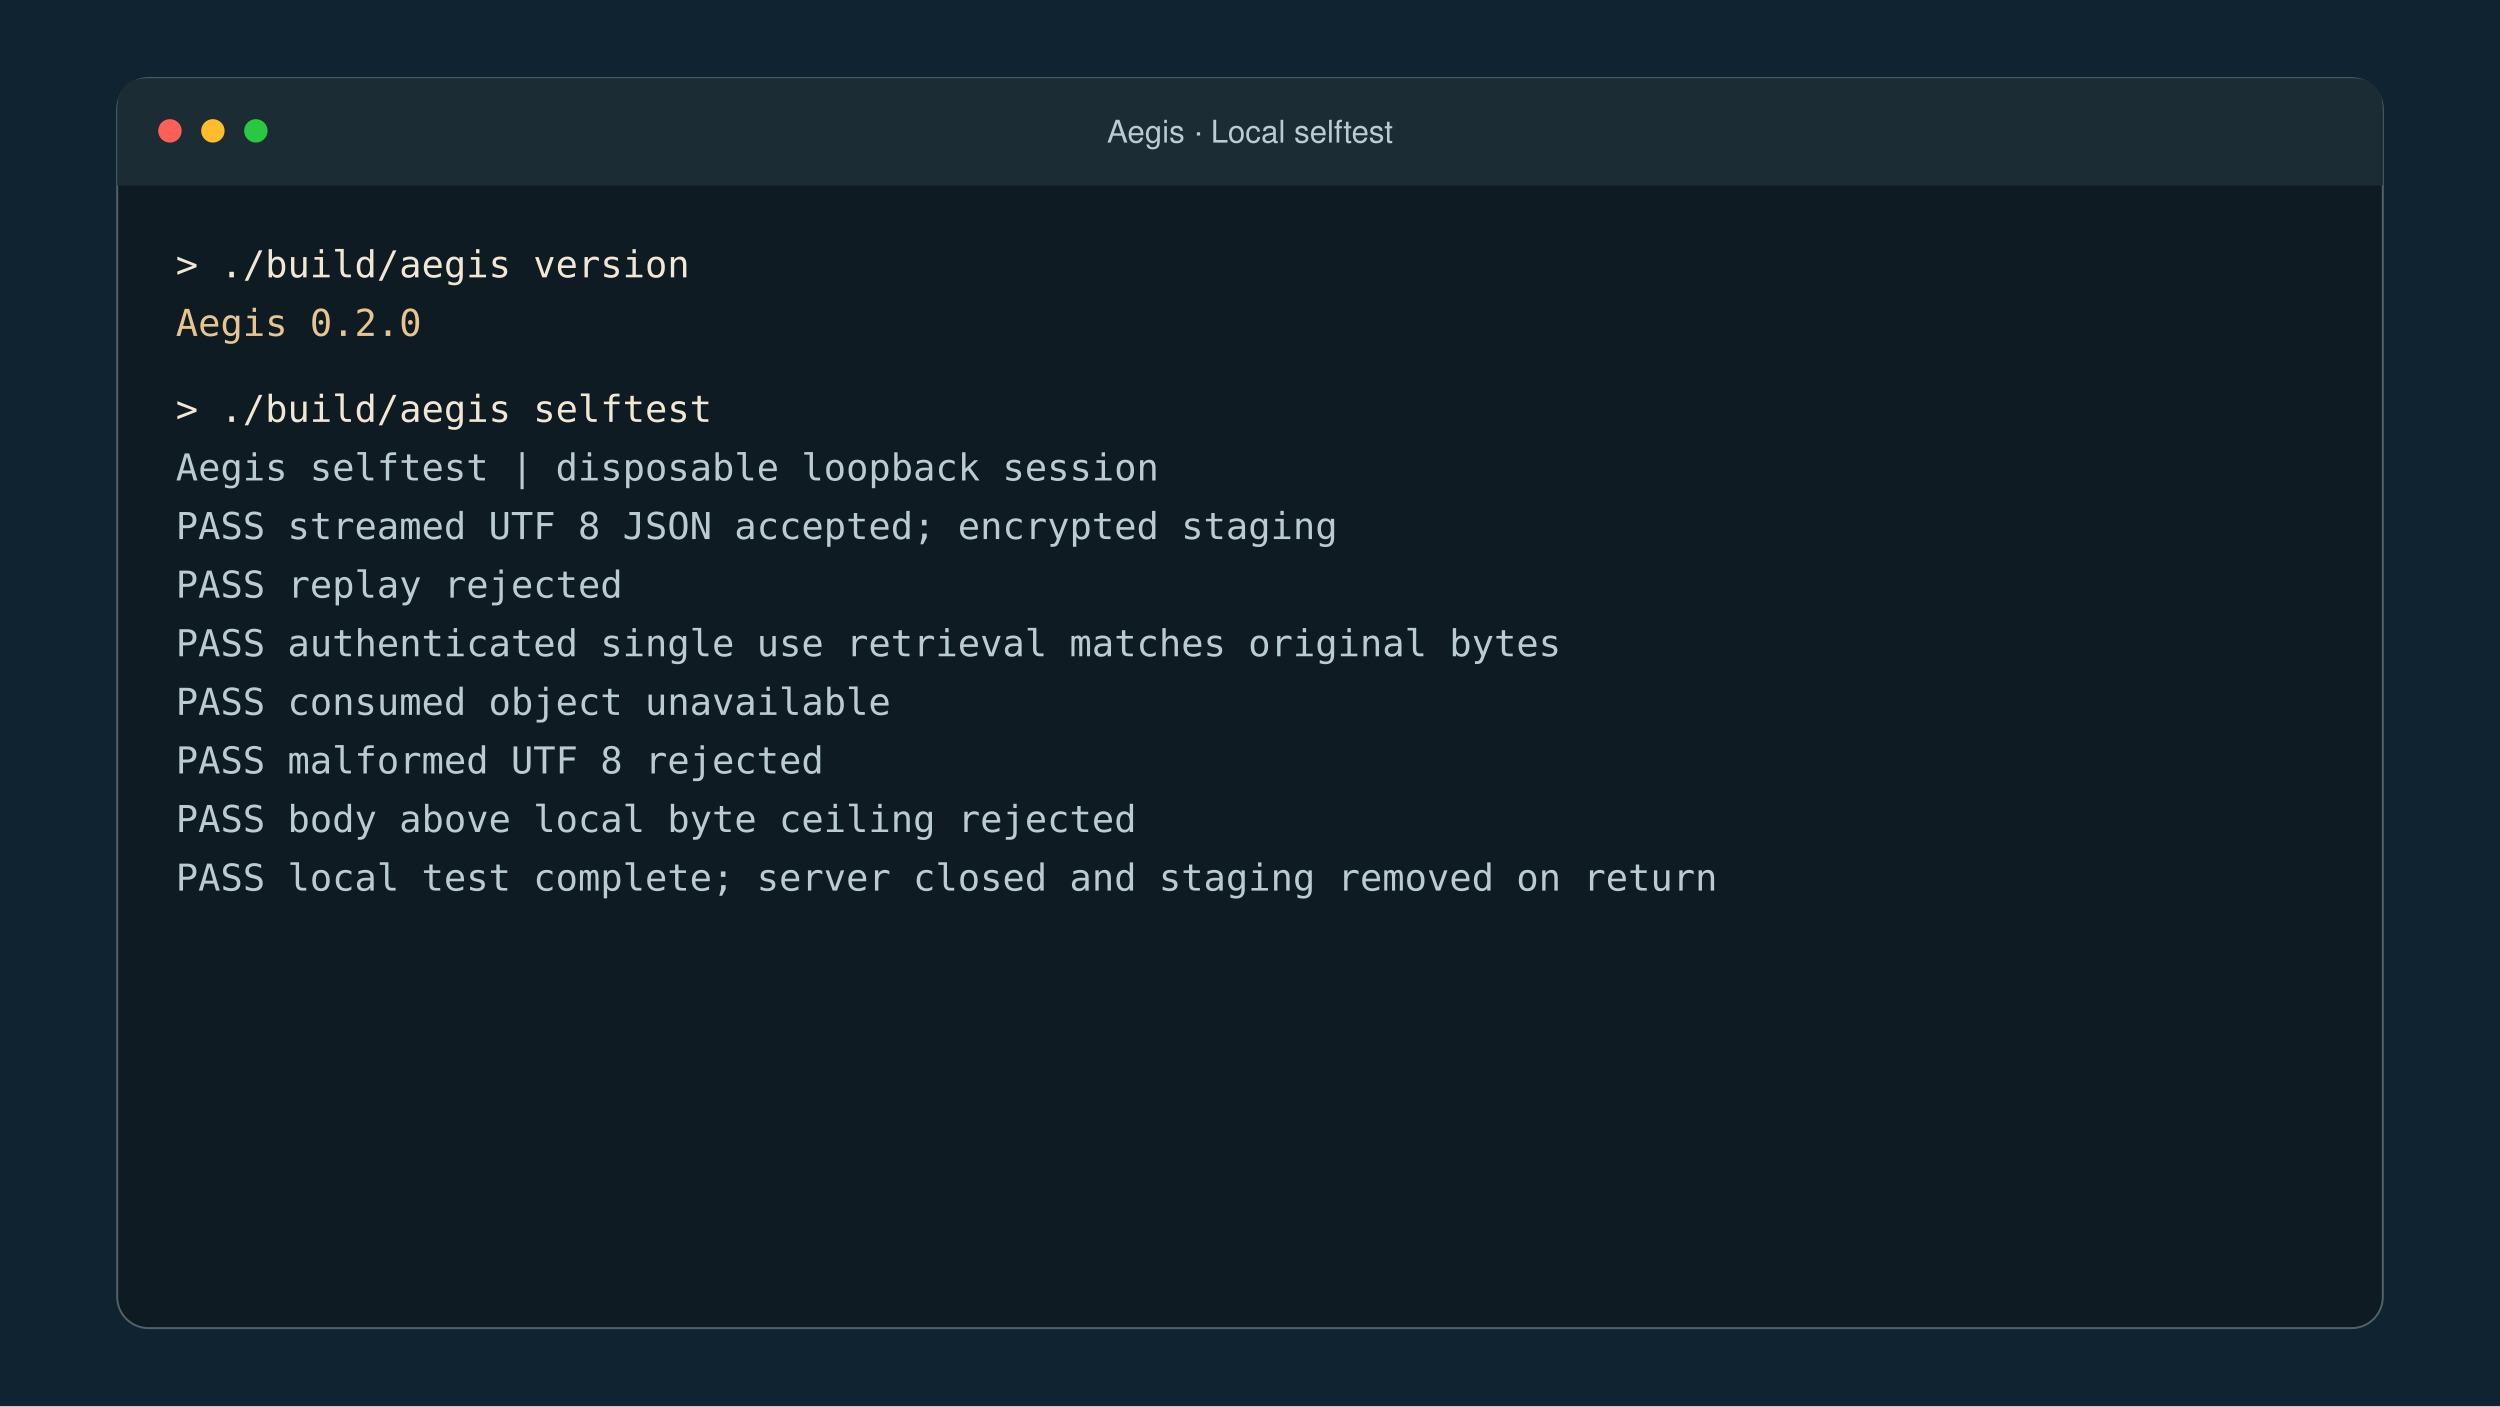
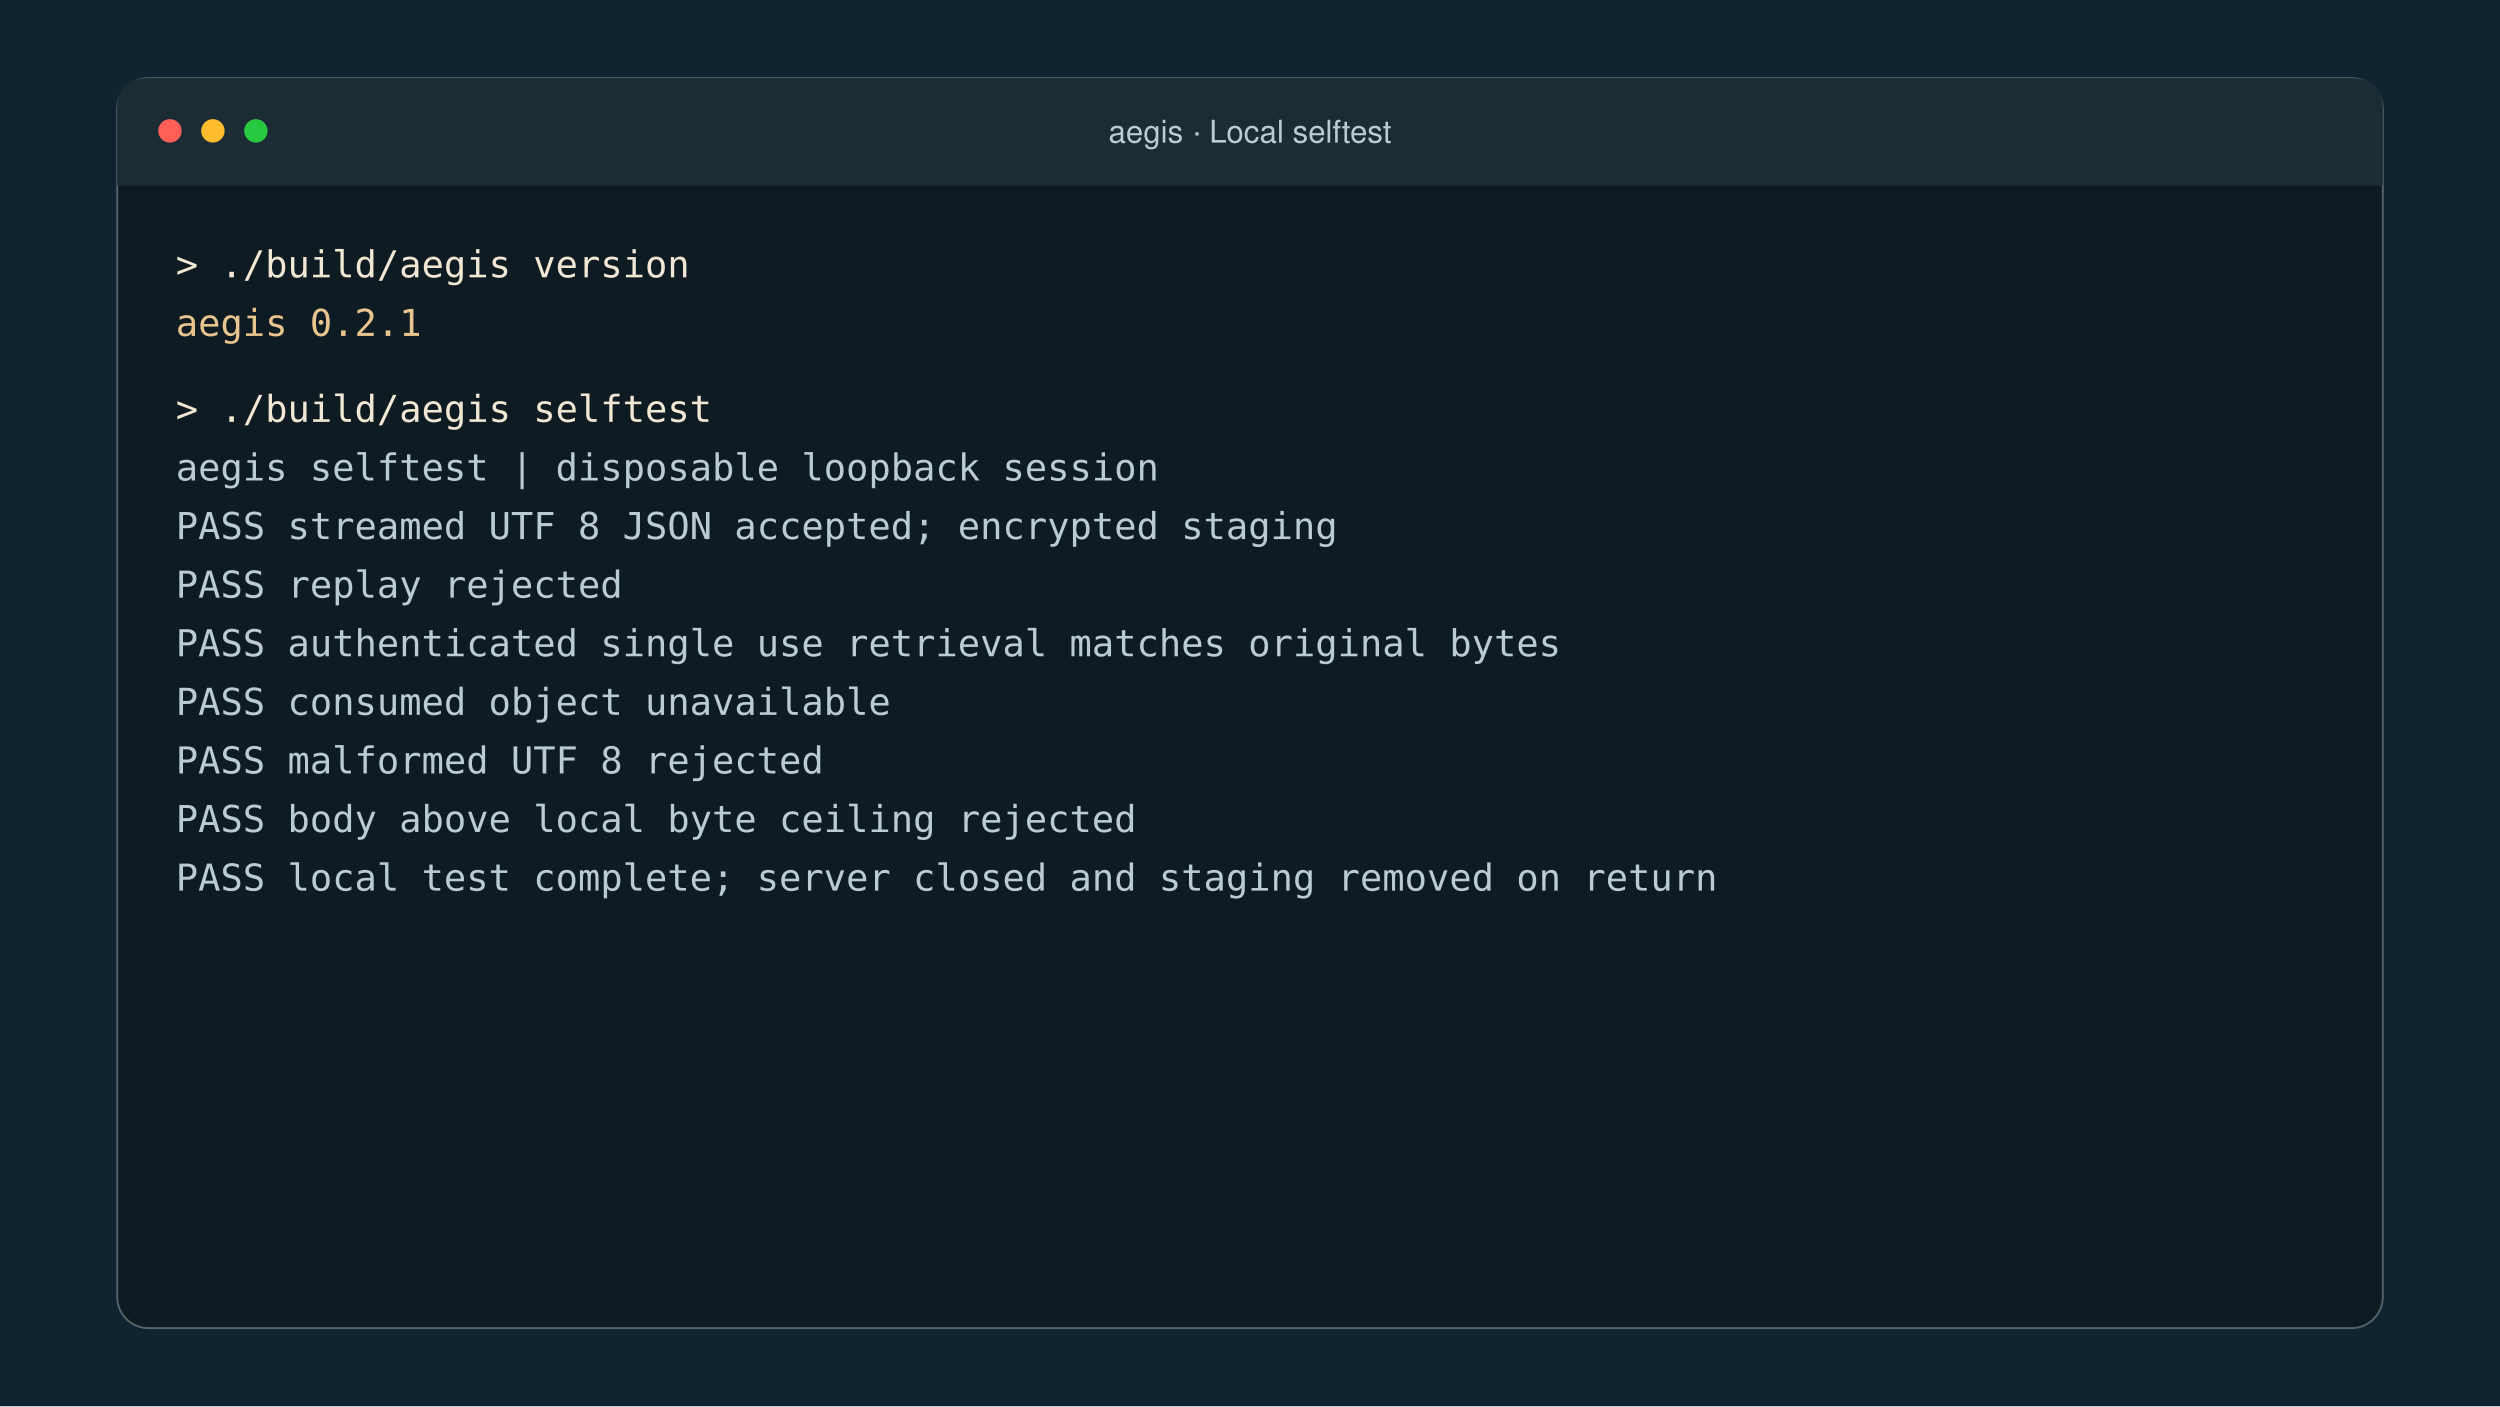
<svg xmlns="http://www.w3.org/2000/svg" width="1280" height="720" viewBox="0 0 1280 720">
  <rect width="1280" height="720" fill="#102330" />
  <rect x="60" y="40" width="1160" height="640" rx="16" fill="#0e1b22" stroke="#526268" />
  <path d="M76 40H1204Q1220 40 1220 56V95H60V56Q60 40 76 40" fill="#1b2c35" />
  <circle cx="87" cy="67" r="6" fill="#ff5f57" />
  <circle cx="109" cy="67" r="6" fill="#ffbd2e" />
  <circle cx="131" cy="67" r="6" fill="#28c840" />
-   <text x="640" y="73" text-anchor="middle" font-family="Helvetica,sans-serif" font-size="16" fill="#bacbd1">Aegis · Local selftest</text>
+   <text x="640" y="73" text-anchor="middle" font-family="Helvetica,sans-serif" font-size="16" fill="#bacbd1">aegis · Local selftest</text>
  <text x="90" y="142" font-family="Menlo,monospace" font-size="19" fill="#f2e7d4">&gt; ./build/aegis version</text>
-   <text x="90" y="172" font-family="Menlo,monospace" font-size="19" fill="#e8c58e">Aegis 0.2.0</text>
+   <text x="90" y="172" font-family="Menlo,monospace" font-size="19" fill="#e8c58e">aegis 0.2.1</text>
  <text x="90" y="202" font-family="Menlo,monospace" font-size="19" fill="#bacbd1" />
  <text x="90" y="216" font-family="Menlo,monospace" font-size="19" fill="#f2e7d4">&gt; ./build/aegis selftest</text>
-   <text x="90" y="246" font-family="Menlo,monospace" font-size="19" fill="#bacbd1">Aegis selftest | disposable loopback session</text>
+   <text x="90" y="246" font-family="Menlo,monospace" font-size="19" fill="#bacbd1">aegis selftest | disposable loopback session</text>
  <text x="90" y="276" font-family="Menlo,monospace" font-size="19" fill="#bacbd1">PASS  streamed UTF 8 JSON accepted; encrypted staging</text>
  <text x="90" y="306" font-family="Menlo,monospace" font-size="19" fill="#bacbd1">PASS  replay rejected</text>
  <text x="90" y="336" font-family="Menlo,monospace" font-size="19" fill="#bacbd1">PASS  authenticated single use retrieval matches original bytes</text>
  <text x="90" y="366" font-family="Menlo,monospace" font-size="19" fill="#bacbd1">PASS  consumed object unavailable</text>
  <text x="90" y="396" font-family="Menlo,monospace" font-size="19" fill="#bacbd1">PASS  malformed UTF 8 rejected</text>
  <text x="90" y="426" font-family="Menlo,monospace" font-size="19" fill="#bacbd1">PASS  body above local byte ceiling rejected</text>
  <text x="90" y="456" font-family="Menlo,monospace" font-size="19" fill="#bacbd1">PASS  local test complete; server closed and staging removed on return</text>
  <text x="90" y="486" font-family="Menlo,monospace" font-size="19" fill="#bacbd1" />
</svg>
